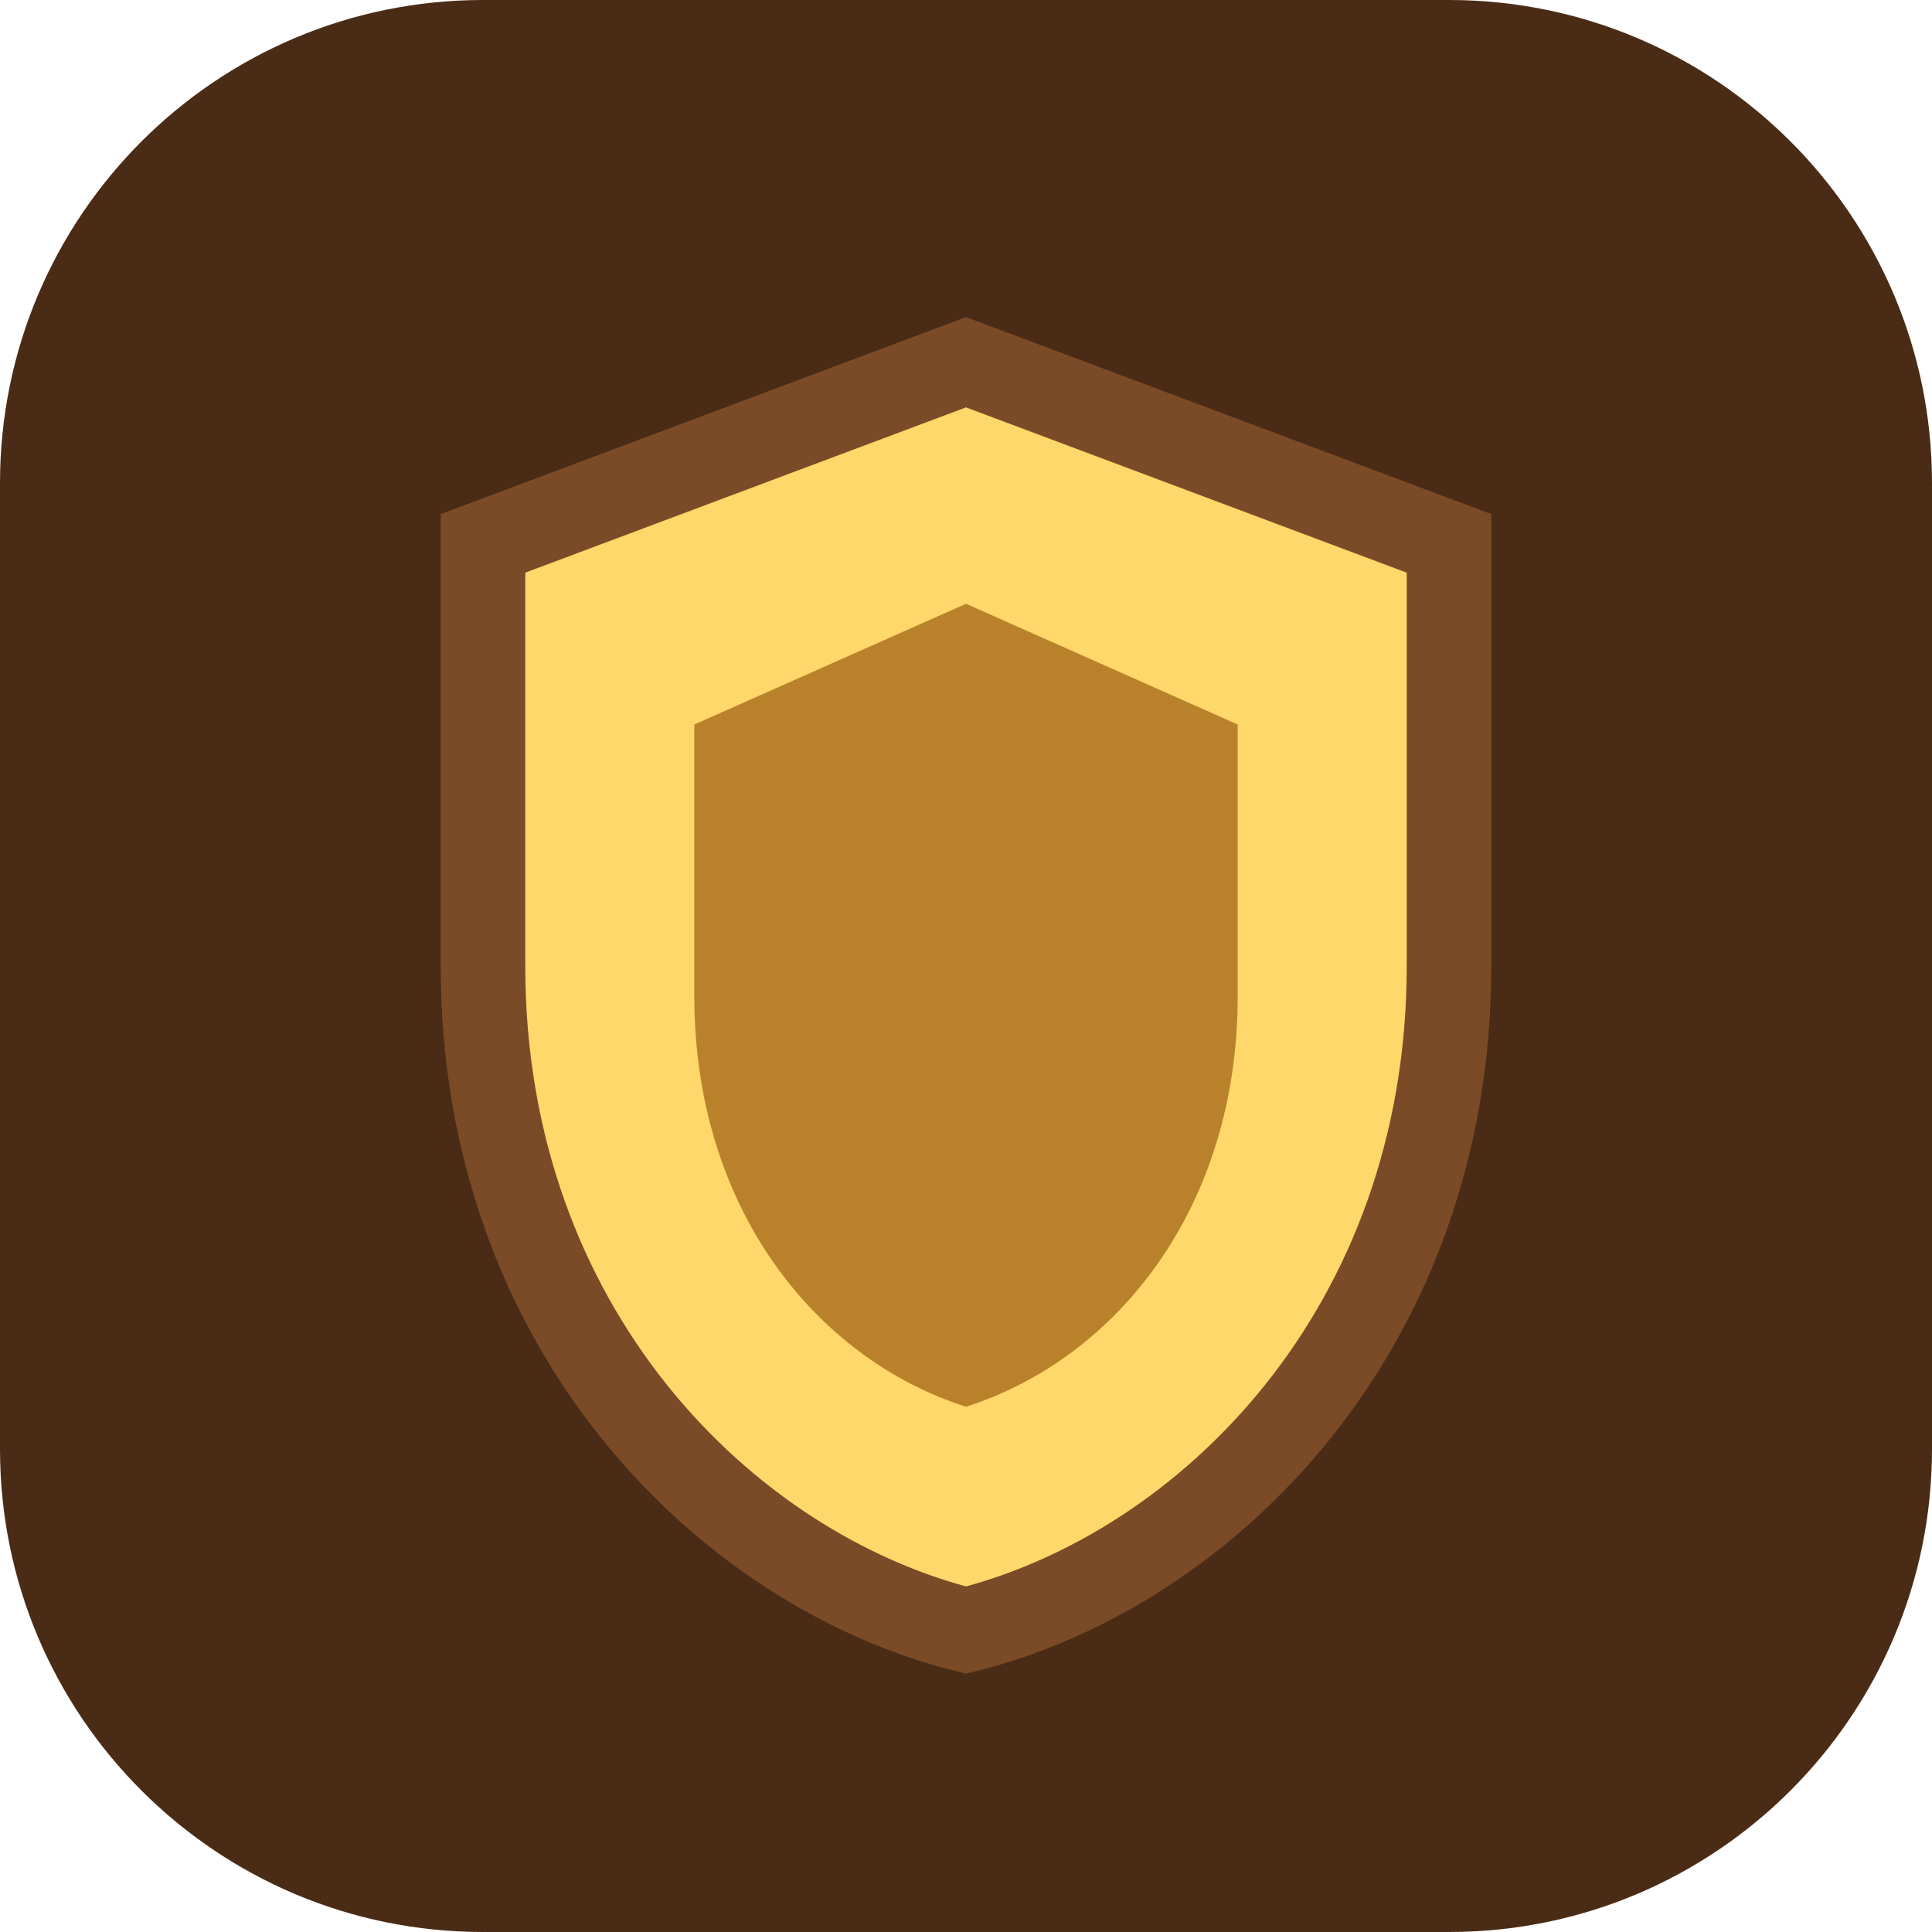
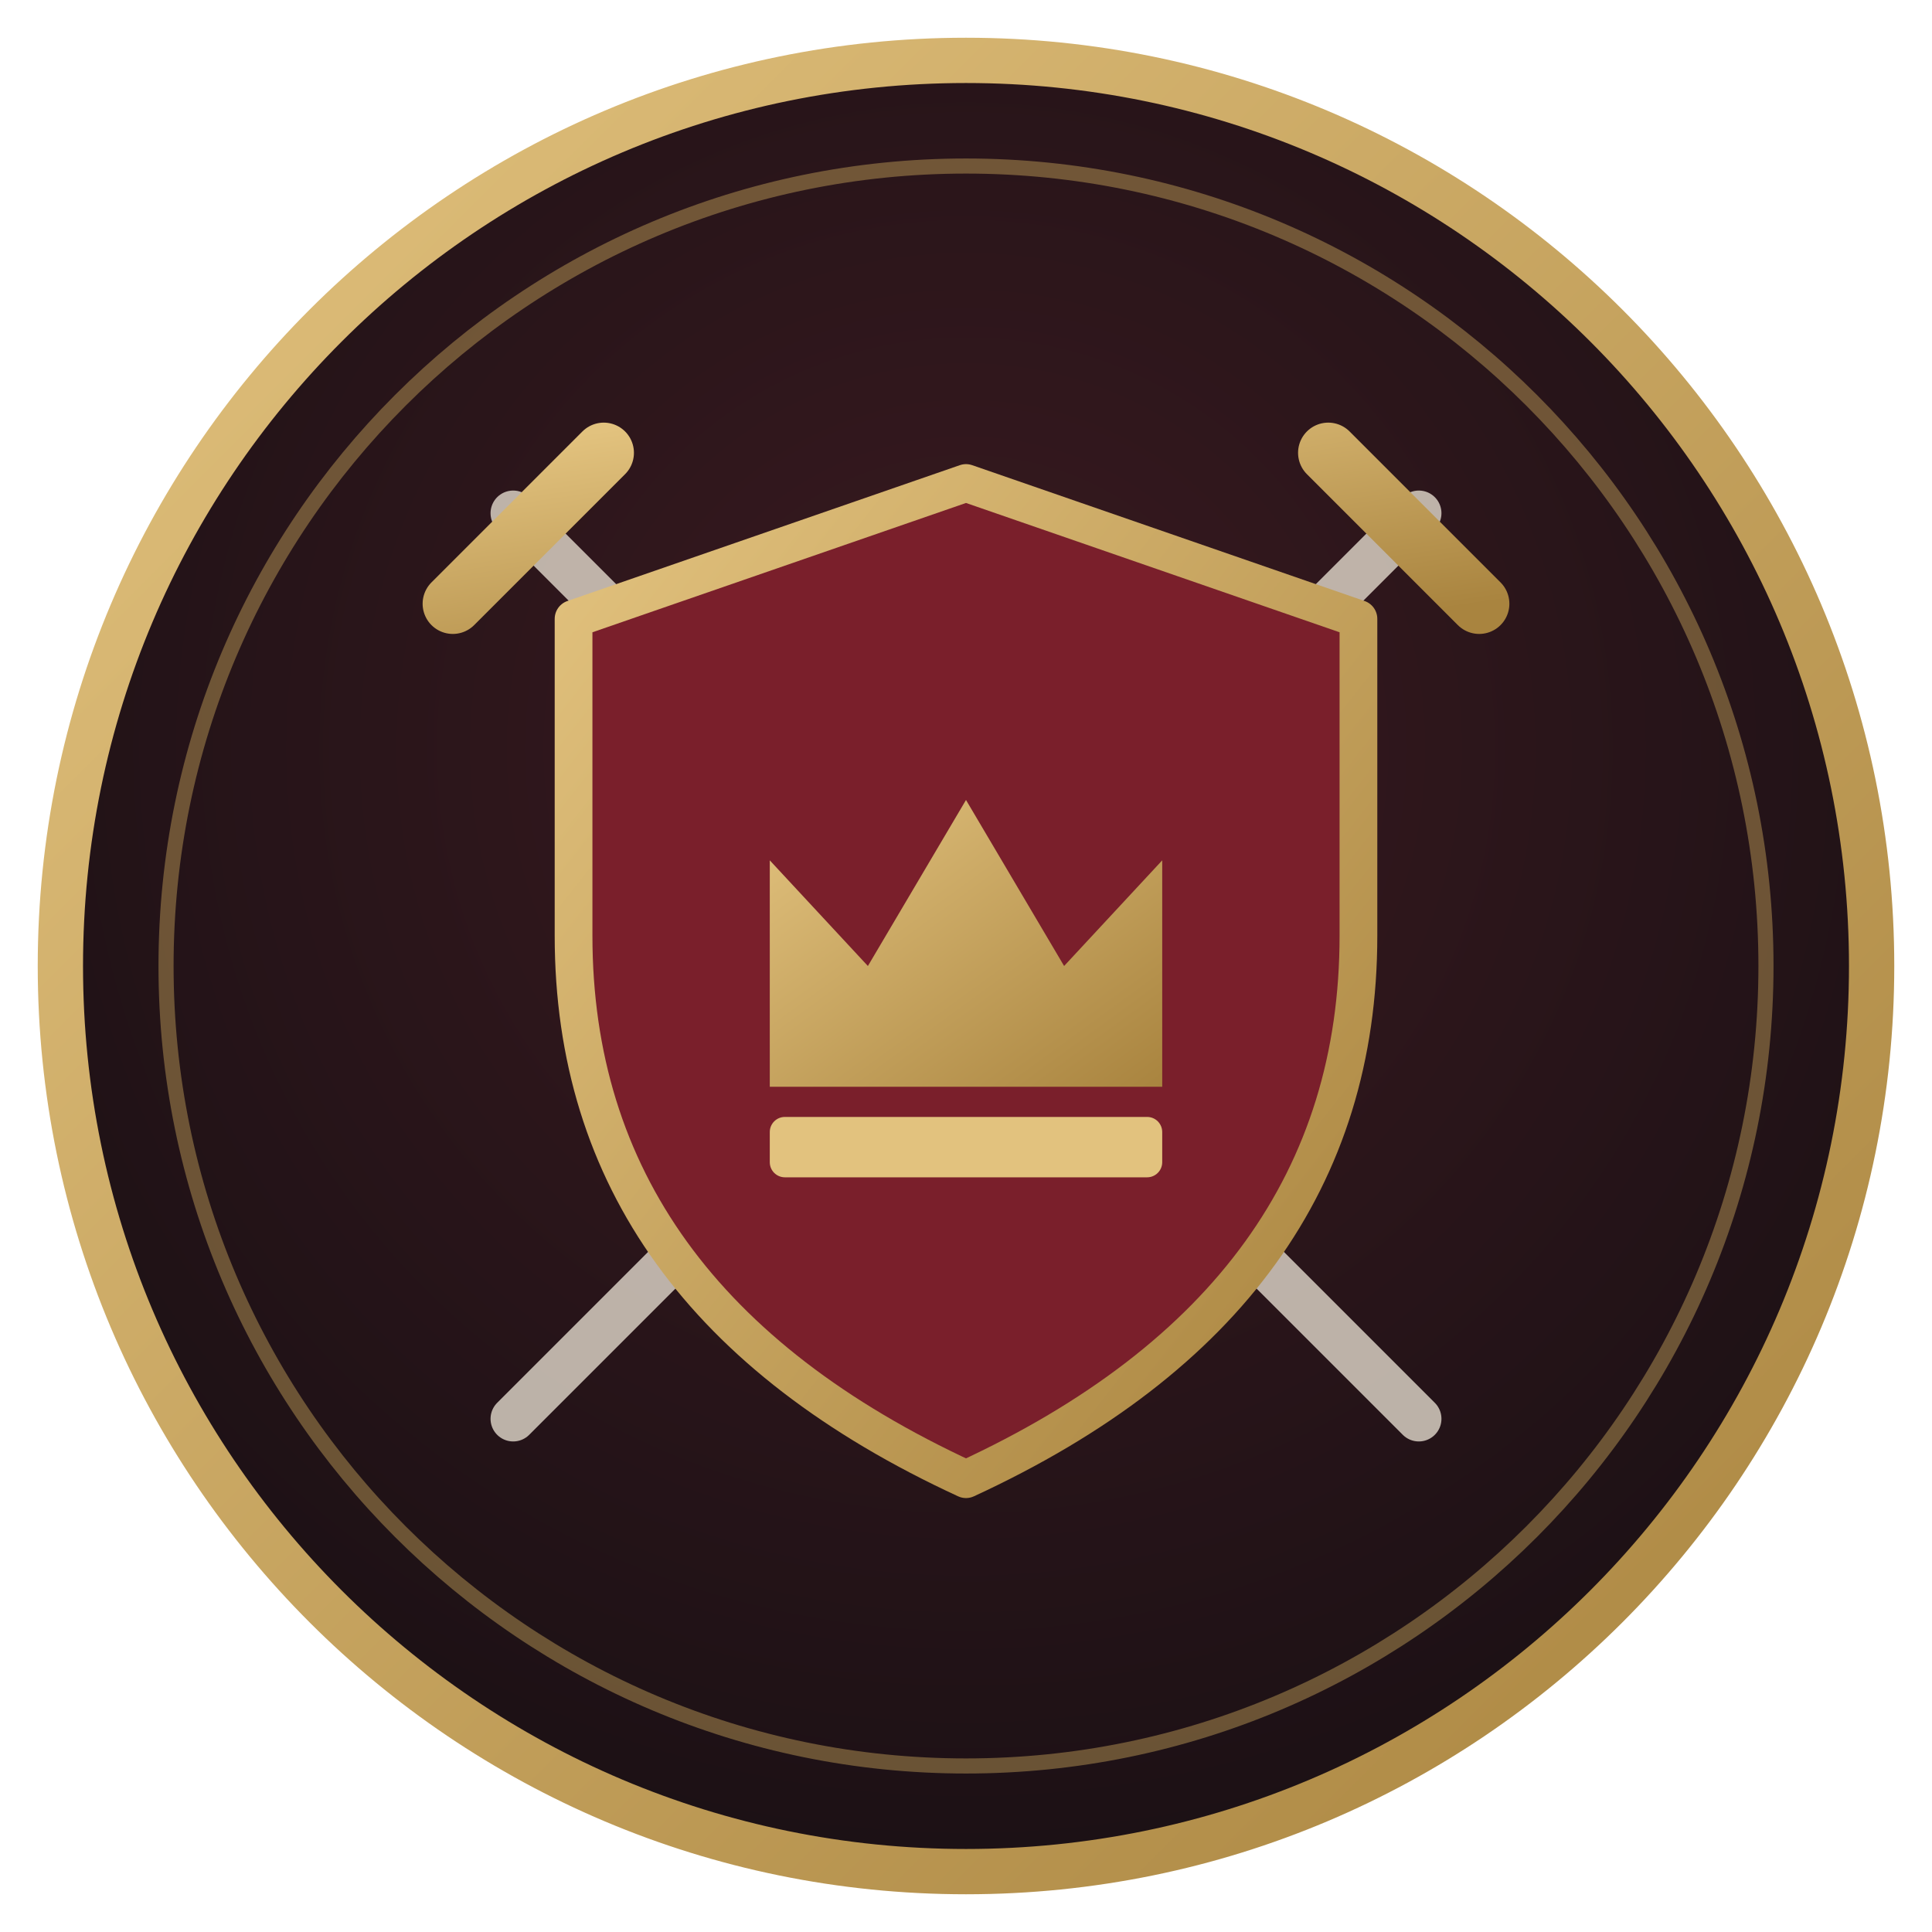
- <svg xmlns="http://www.w3.org/2000/svg" viewBox="0 0 32 32">
-   <rect width="32" height="32" rx="8" fill="#4a2c16" />
-   <path d="M16 6 L24 9 V16 C24 22 20 26 16 27 C12 26 8 22 8 16 V9 Z" fill="#ffd76a" stroke="#7a4b26" stroke-width="1.4" />
-   <path d="M16 10 L20.5 12 V16.5 C20.5 20 18.5 22.5 16 23.3 C13.5 22.5 11.5 20 11.5 16.5 V12 Z" fill="#b9822a" />
+ <svg xmlns="http://www.w3.org/2000/svg" viewBox="0 0 128 128" role="img" aria-label="Carpe Diem (CoC)">
+   <defs>
+     <radialGradient id="bg" cx="50%" cy="38%" r="65%">
+       <stop offset="0" stop-color="#3A1A20" />
+       <stop offset="1" stop-color="#1A1014" />
+     </radialGradient>
+     <linearGradient id="gold" x1="0" y1="0" x2="1" y2="1">
+       <stop offset="0" stop-color="#E2C27E" />
+       <stop offset="1" stop-color="#A9843F" />
+     </linearGradient>
+   </defs>
+   <circle cx="64" cy="64" r="60" fill="url(#bg)" />
+   <circle cx="64" cy="64" r="60" fill="none" stroke="url(#gold)" stroke-width="3" />
+   <circle cx="64" cy="64" r="53" fill="none" stroke="#C9A55C" stroke-opacity=".45" stroke-width="1" />
+   <path d="M34 34 L94 94 M94 34 L34 94" stroke="#EFE6D8" stroke-opacity=".75" stroke-width="3" stroke-linecap="round" />
+   <path d="M30 40 L40 30 M88 30 L98 40" stroke="url(#gold)" stroke-width="4" stroke-linecap="round" />
+   <path d="M64 32 L90 41 V62 Q90 86 64 98 Q38 86 38 62 V41Z" fill="#7A1F2B" stroke="url(#gold)" stroke-width="2.5" stroke-linejoin="round" />
+   <path d="M51 72 V57 L57.5 64 L64 53 L70.5 64 L77 57 V72Z" fill="url(#gold)" stroke-linejoin="round" />
+   <rect x="51" y="74" width="26" height="4" rx="1" fill="#E2C27E" />
</svg>
